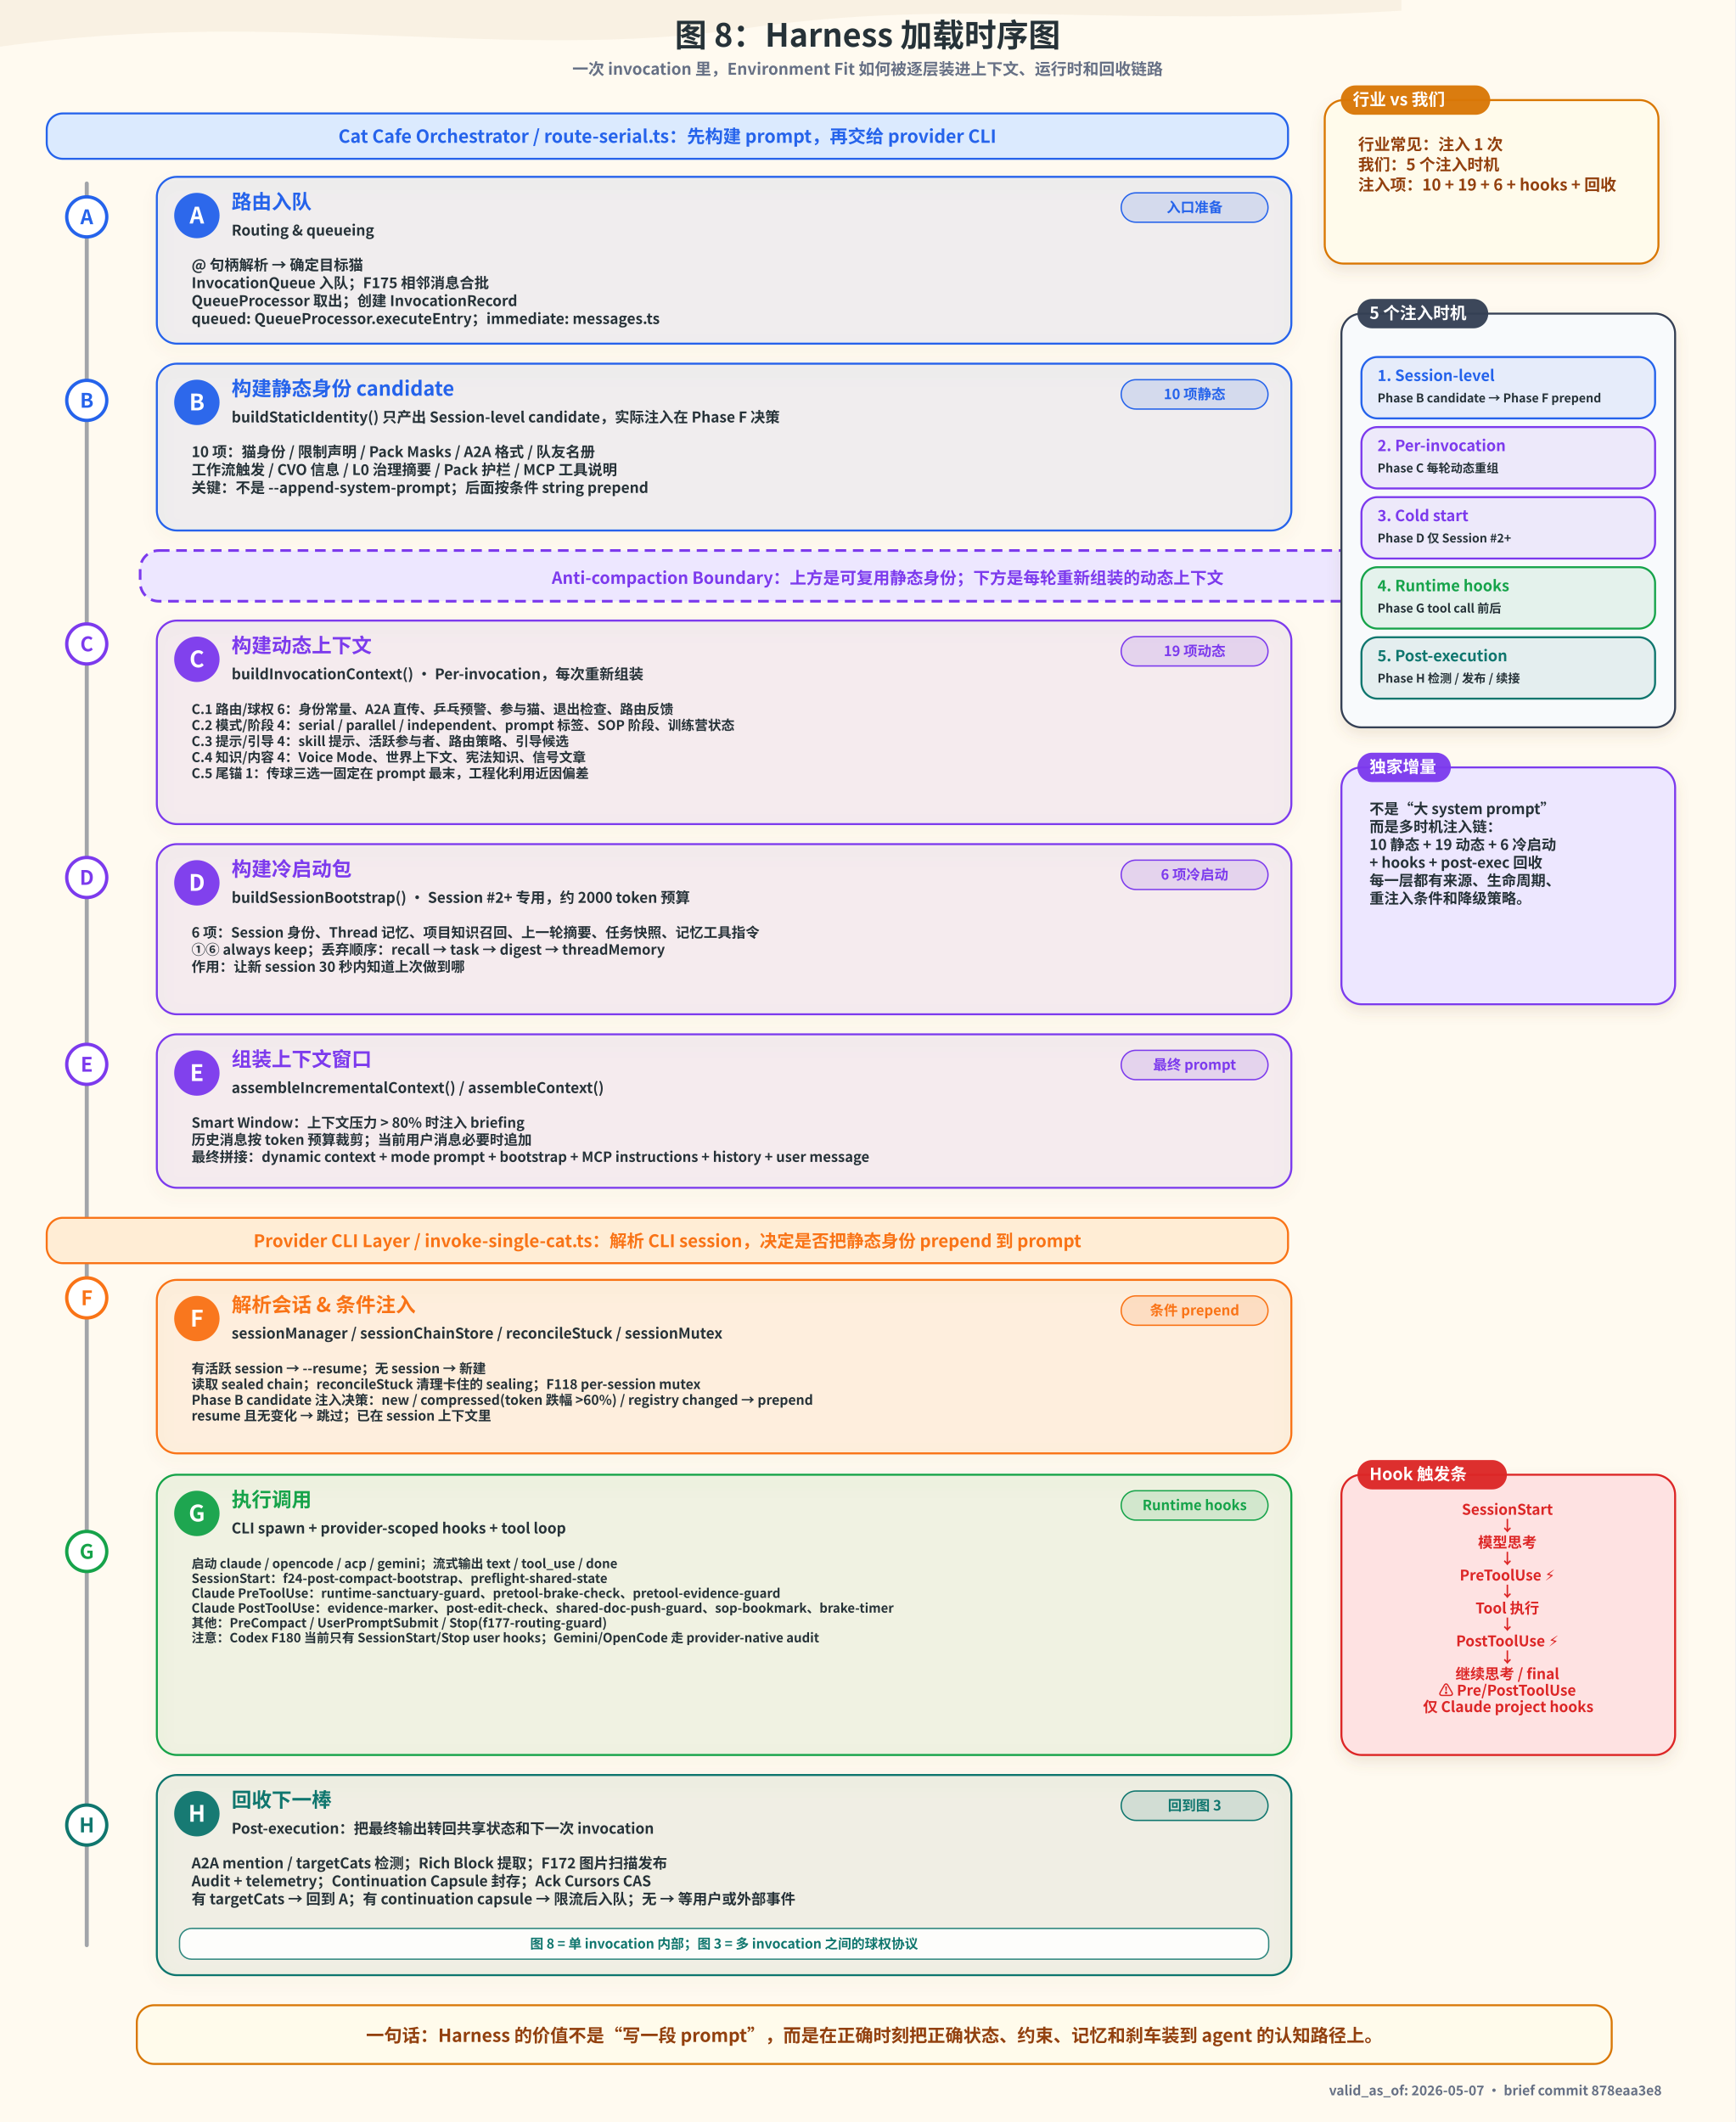
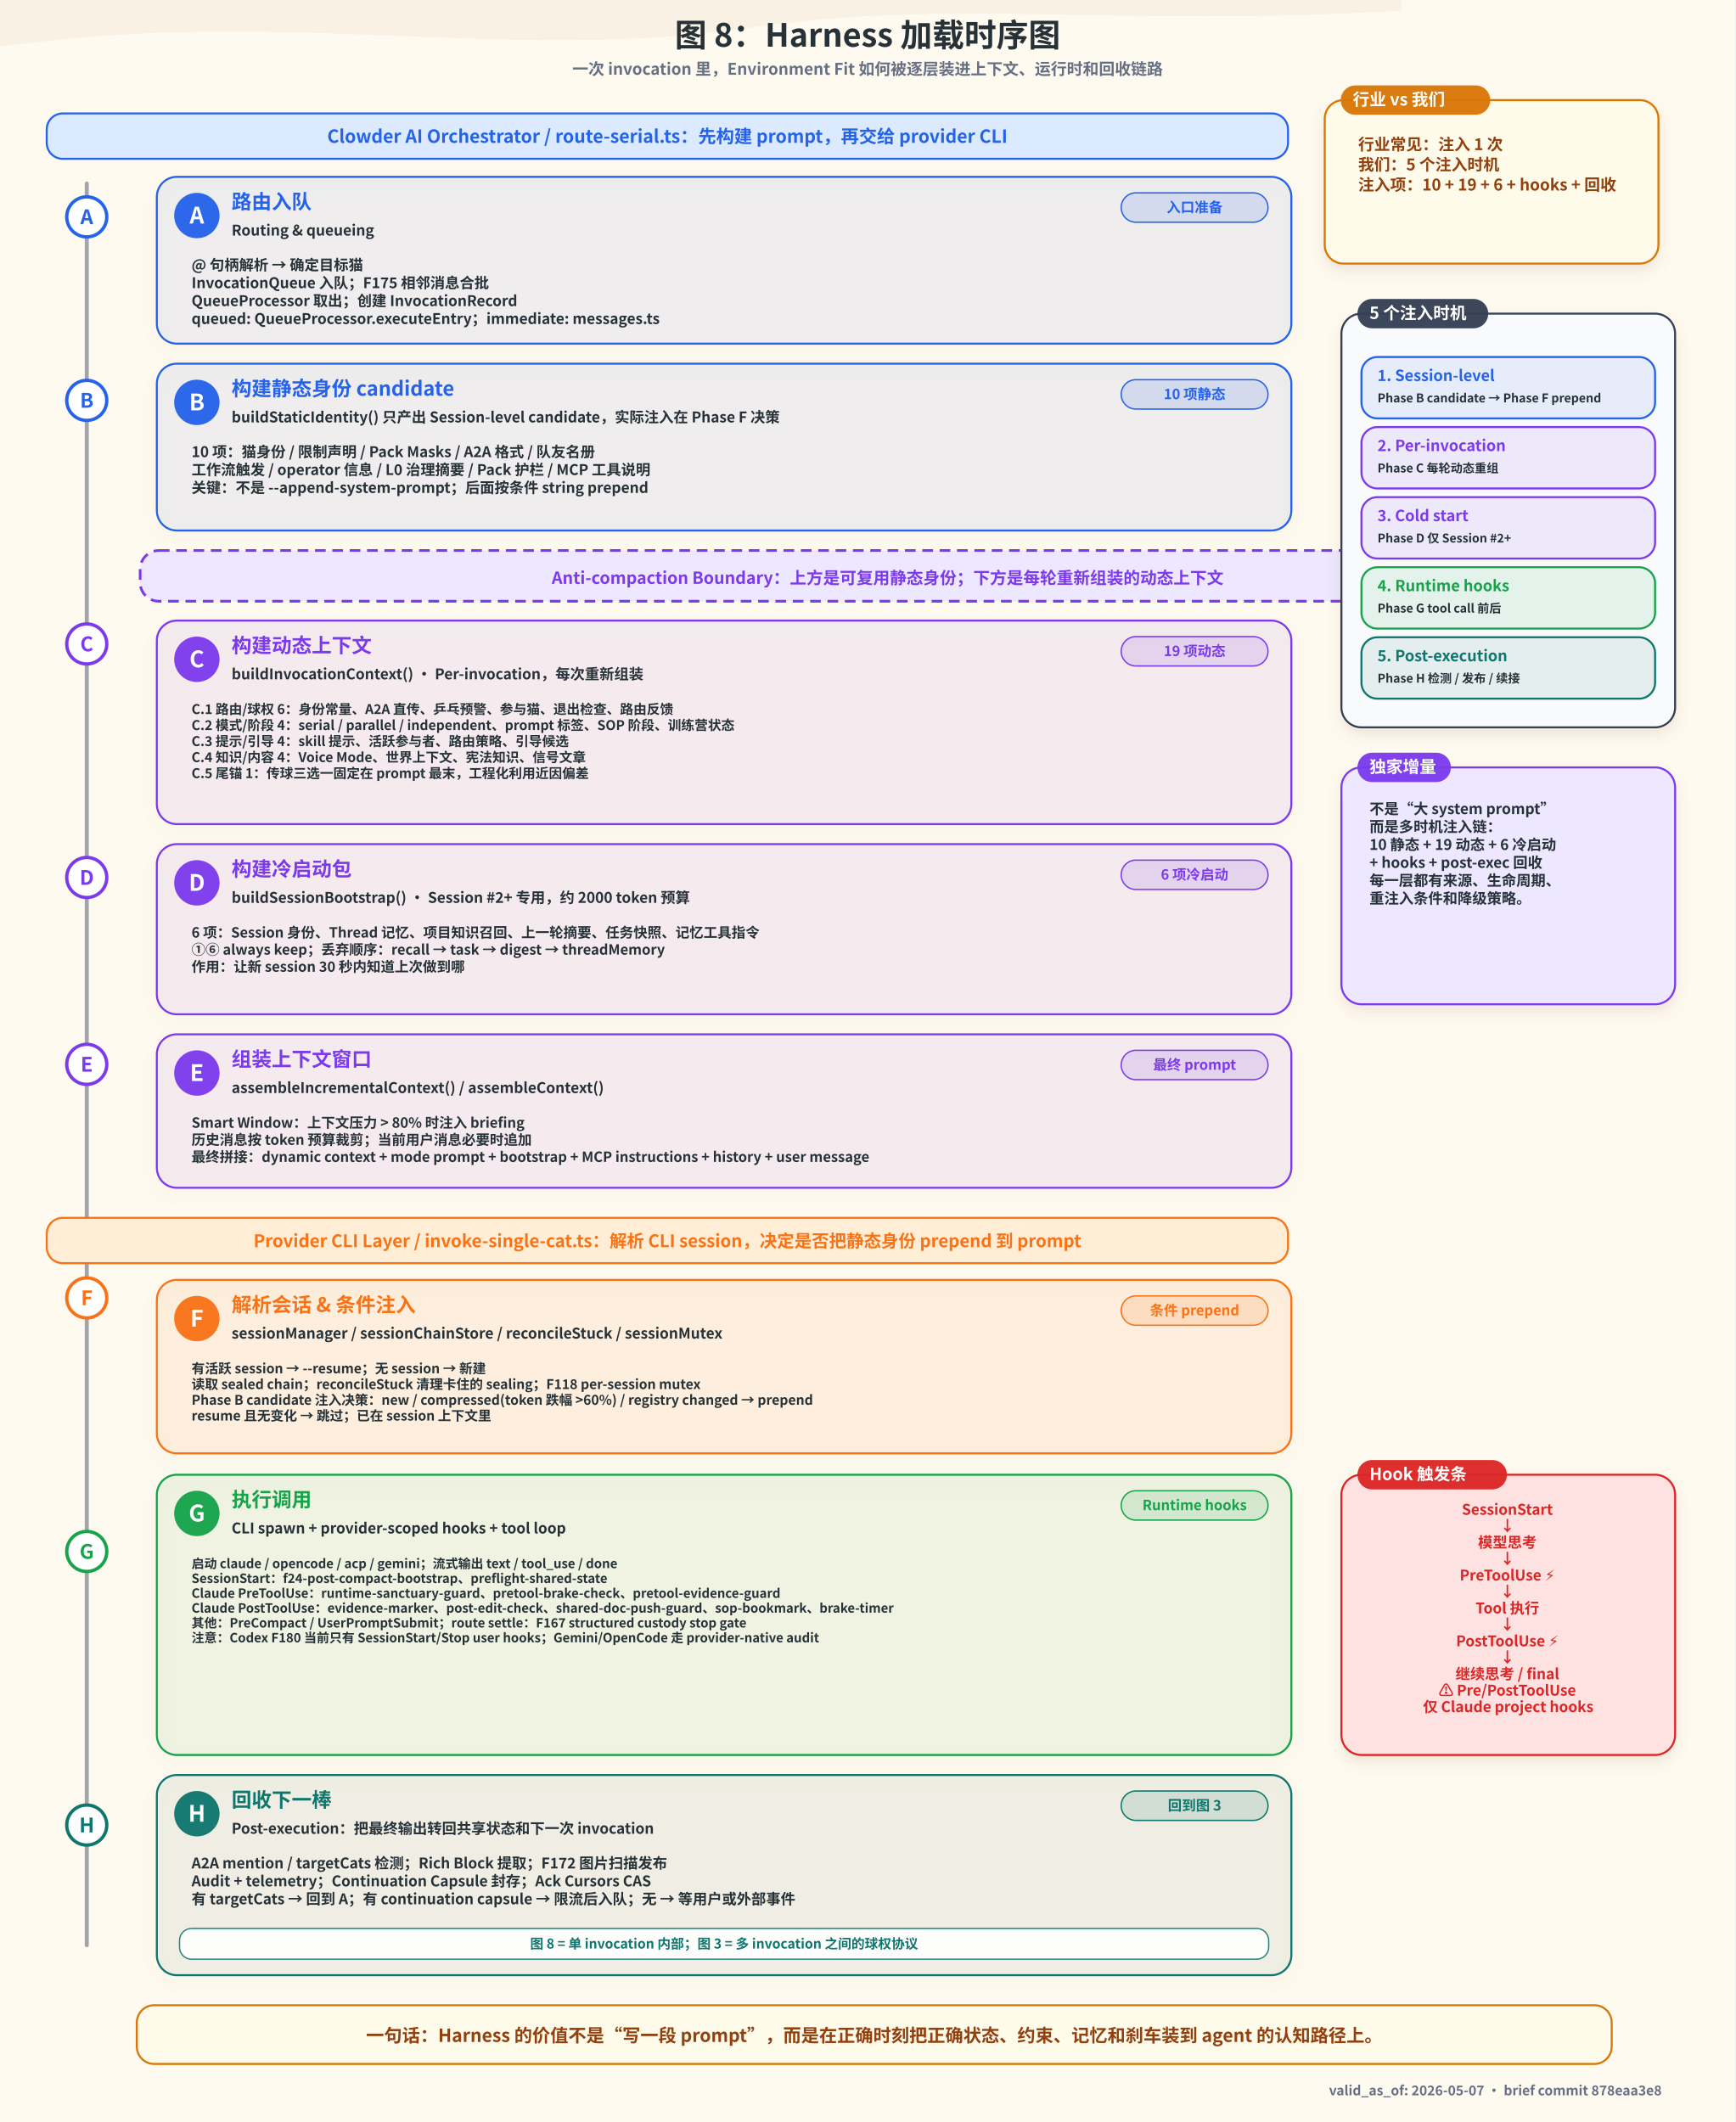
<svg xmlns="http://www.w3.org/2000/svg" width="2600" height="3180" viewBox="0 0 2600 3180">
  <defs>
    <filter id="shadow" x="-10%" y="-10%" width="120%" height="130%">
      <feDropShadow dx="0" dy="10" stdDeviation="10" flood-color="#8a6f45" flood-opacity="0.14" />
    </filter>
    <filter id="soft">
      <feTurbulence type="fractalNoise" baseFrequency="0.025" numOctaves="2" seed="12" result="noise" />
      <feColorMatrix in="noise" type="saturate" values="0" />
      <feBlend in="SourceGraphic" mode="multiply" />
    </filter>
    <marker id="arrow" viewBox="0 0 12 12" refX="10" refY="6" markerWidth="12" markerHeight="12" orient="auto-start-reverse">
      <path d="M 1 1 L 11 6 L 1 11 z" fill="#344054" />
    </marker>
    <marker id="arrowRed" viewBox="0 0 12 12" refX="10" refY="6" markerWidth="12" markerHeight="12" orient="auto-start-reverse">
      <path d="M 1 1 L 11 6 L 1 11 z" fill="#dc2626" />
    </marker>
    <style>
      text { font-family: "PingFang SC", "Hiragino Sans GB", "Noto Sans CJK SC", "Arial Unicode MS", sans-serif; letter-spacing: 0; }
      .title { font-weight: 800; fill: #263238; }
      .subtitle { fill: #667085; }
      .label { font-weight: 700; fill: #263238; }
      .small { fill: #667085; }
      .mono { font-family: "SFMono-Regular", "Menlo", "Consolas", monospace; }
    </style>
  </defs>
  <rect width="100%" height="100%" fill="#fffaf0" />
  <path d="M0,70 C420,10 760,95 1120,42 C1440,-4 1660,42 2100,16 L2100,0 L0,0 Z" fill="#f8efe0" opacity="0.8" />
  <text x="1300" y="70" text-anchor="middle" opacity="1" class="title">
    <tspan x="1300" dy="0" fill="#263238" font-weight="850" font-size="48">图 8：Harness 加载时序图</tspan>
  </text>
  <text x="1300" y="112" text-anchor="middle" opacity="1" class="">
    <tspan x="1300" dy="0" fill="#667085" font-weight="600" font-size="24">一次 invocation 里，Environment Fit 如何被逐层装进上下文、运行时和回收链路</tspan>
  </text>
  <rect x="1985" y="150" width="500" height="245" rx="28" fill="#fffbeb" stroke="#d97706" stroke-width="3" stroke-dasharray="" opacity="1" filter="url(#shadow)" />
  <rect x="2009" y="128" width="224" height="44" rx="22" fill="#d97706" opacity="0.96" />
  <text x="2027" y="158" font-size="25" font-weight="800" fill="white">行业 vs 我们</text>
  <text x="2035" y="225" text-anchor="start" opacity="1" class="">
    <tspan x="2035" dy="0" fill="#92400e" font-weight="850" font-size="24">行业常见：注入 1 次</tspan>
    <tspan x="2035" dy="30.24" fill="#92400e" font-weight="850" font-size="24">我们：5 个注入时机</tspan>
    <tspan x="2035" dy="30.24" fill="#92400e" font-weight="850" font-size="24">注入项：10 + 19 + 6 + hooks + 回收</tspan>
  </text>
  <rect x="70" y="170" width="1860" height="68" rx="24" fill="#dbeafe" stroke="#2563eb" stroke-width="3" stroke-dasharray="" opacity="1" filter="" />
  <text x="1000" y="214" text-anchor="middle" opacity="1" class="">
-     <tspan x="1000" dy="0" fill="#2563eb" font-weight="900" font-size="27">Cat Cafe Orchestrator / route-serial.ts：先构建 prompt，再交给 provider CLI</tspan>
+     <tspan x="1000" dy="0" fill="#2563eb" font-weight="900" font-size="27">Clowder AI Orchestrator / route-serial.ts：先构建 prompt，再交给 provider CLI</tspan>
  </text>
  <line x1="130" y1="275" x2="130" y2="2915" stroke="#344054" stroke-width="6" stroke-linecap="round" opacity="0.46" />
  <circle cx="130" cy="325" r="30" fill="white" stroke="#2563eb" stroke-width="5" />
  <text x="130" y="336" text-anchor="middle" font-size="30" font-weight="900" fill="#2563eb">A</text>
  <circle cx="130" cy="600" r="30" fill="white" stroke="#2563eb" stroke-width="5" />
  <text x="130" y="611" text-anchor="middle" font-size="30" font-weight="900" fill="#2563eb">B</text>
  <circle cx="130" cy="965" r="30" fill="white" stroke="#7c3aed" stroke-width="5" />
  <text x="130" y="976" text-anchor="middle" font-size="30" font-weight="900" fill="#7c3aed">C</text>
  <circle cx="130" cy="1315" r="30" fill="white" stroke="#7c3aed" stroke-width="5" />
  <text x="130" y="1326" text-anchor="middle" font-size="30" font-weight="900" fill="#7c3aed">D</text>
  <circle cx="130" cy="1595" r="30" fill="white" stroke="#7c3aed" stroke-width="5" />
  <text x="130" y="1606" text-anchor="middle" font-size="30" font-weight="900" fill="#7c3aed">E</text>
  <circle cx="130" cy="1945" r="30" fill="white" stroke="#f97316" stroke-width="5" />
  <text x="130" y="1956" text-anchor="middle" font-size="30" font-weight="900" fill="#f97316">F</text>
  <circle cx="130" cy="2325" r="30" fill="white" stroke="#16a34a" stroke-width="5" />
  <text x="130" y="2336" text-anchor="middle" font-size="30" font-weight="900" fill="#16a34a">G</text>
  <circle cx="130" cy="2735" r="30" fill="white" stroke="#0f766e" stroke-width="5" />
  <text x="130" y="2746" text-anchor="middle" font-size="30" font-weight="900" fill="#0f766e">H</text>
  <rect x="235" y="265" width="1700" height="250" rx="30" fill="#2563eb12" stroke="#2563eb" stroke-width="3" stroke-dasharray="" opacity="1" filter="url(#shadow)" />
  <circle cx="295" cy="323" r="34" fill="#2563eb" opacity="0.96" />
  <text x="295" y="335" text-anchor="middle" font-size="34" font-weight="900" fill="white">A</text>
  <text x="347" y="313" text-anchor="start" opacity="1" class="">
    <tspan x="347" dy="0" fill="#2563eb" font-weight="900" font-size="30">路由入队</tspan>
  </text>
  <text x="347" y="353" text-anchor="start" opacity="1" class="">
    <tspan x="347" dy="0" fill="#263238" font-weight="780" font-size="22">Routing &amp; queueing</tspan>
  </text>
  <rect x="1680" y="289" width="220" height="44" rx="22" fill="#2563eb22" stroke="#2563eb" stroke-width="2" />
  <text x="1790" y="318.14" text-anchor="middle" font-size="21" font-weight="700" fill="#2563eb">入口准备</text>
  <text x="287" y="405" text-anchor="start" opacity="1" class="">
    <tspan x="287" dy="0" fill="#263238" font-weight="730" font-size="22">@ 句柄解析 → 确定目标猫</tspan>
    <tspan x="287" dy="26.84" fill="#263238" font-weight="730" font-size="22">InvocationQueue 入队；F175 相邻消息合批</tspan>
    <tspan x="287" dy="26.84" fill="#263238" font-weight="730" font-size="22">QueueProcessor 取出；创建 InvocationRecord</tspan>
    <tspan x="287" dy="26.84" fill="#263238" font-weight="730" font-size="22">queued: QueueProcessor.executeEntry；immediate: messages.ts</tspan>
  </text>
  <rect x="235" y="545" width="1700" height="250" rx="30" fill="#2563eb12" stroke="#2563eb" stroke-width="3" stroke-dasharray="" opacity="1" filter="url(#shadow)" />
  <circle cx="295" cy="603" r="34" fill="#2563eb" opacity="0.96" />
  <text x="295" y="615" text-anchor="middle" font-size="34" font-weight="900" fill="white">B</text>
  <text x="347" y="593" text-anchor="start" opacity="1" class="">
    <tspan x="347" dy="0" fill="#2563eb" font-weight="900" font-size="30">构建静态身份 candidate</tspan>
  </text>
  <text x="347" y="633" text-anchor="start" opacity="1" class="">
    <tspan x="347" dy="0" fill="#263238" font-weight="780" font-size="22">buildStaticIdentity() 只产出 Session-level candidate，实际注入在 Phase F 决策</tspan>
  </text>
  <rect x="1680" y="569" width="220" height="44" rx="22" fill="#2563eb22" stroke="#2563eb" stroke-width="2" />
  <text x="1790" y="598.14" text-anchor="middle" font-size="21" font-weight="700" fill="#2563eb">10 项静态</text>
  <text x="287" y="685" text-anchor="start" opacity="1" class="">
    <tspan x="287" dy="0" fill="#263238" font-weight="730" font-size="22">10 项：猫身份 / 限制声明 / Pack Masks / A2A 格式 / 队友名册</tspan>
-     <tspan x="287" dy="26.84" fill="#263238" font-weight="730" font-size="22">工作流触发 / CVO 信息 / L0 治理摘要 / Pack 护栏 / MCP 工具说明</tspan>
+     <tspan x="287" dy="26.84" fill="#263238" font-weight="730" font-size="22">工作流触发 / operator 信息 / L0 治理摘要 / Pack 护栏 / MCP 工具说明</tspan>
    <tspan x="287" dy="26.84" fill="#263238" font-weight="730" font-size="22">关键：不是 --append-system-prompt；后面按条件 string prepend</tspan>
  </text>
  <rect x="210" y="825" width="2240" height="76" rx="28" fill="#ede7ff" stroke="#7c3aed" stroke-width="4" stroke-dasharray="16 10" />
  <text x="1330" y="875" text-anchor="middle" opacity="1" class="">
    <tspan x="1330" dy="0" fill="#7c3aed" font-weight="900" font-size="25">Anti-compaction Boundary：上方是可复用静态身份；下方是每轮重新组装的动态上下文</tspan>
  </text>
  <rect x="235" y="930" width="1700" height="305" rx="30" fill="#7c3aed12" stroke="#7c3aed" stroke-width="3" stroke-dasharray="" opacity="1" filter="url(#shadow)" />
  <circle cx="295" cy="988" r="34" fill="#7c3aed" opacity="0.96" />
  <text x="295" y="1000" text-anchor="middle" font-size="34" font-weight="900" fill="white">C</text>
  <text x="347" y="978" text-anchor="start" opacity="1" class="">
    <tspan x="347" dy="0" fill="#7c3aed" font-weight="900" font-size="30">构建动态上下文</tspan>
  </text>
  <text x="347" y="1018" text-anchor="start" opacity="1" class="">
    <tspan x="347" dy="0" fill="#263238" font-weight="780" font-size="22">buildInvocationContext() · Per-invocation，每次重新组装</tspan>
  </text>
  <rect x="1680" y="954" width="220" height="44" rx="22" fill="#7c3aed22" stroke="#7c3aed" stroke-width="2" />
  <text x="1790" y="983.14" text-anchor="middle" font-size="21" font-weight="700" fill="#7c3aed">19 项动态</text>
  <text x="287" y="1070" text-anchor="start" opacity="1" class="">
    <tspan x="287" dy="0" fill="#263238" font-weight="730" font-size="20">C.1 路由/球权 6：身份常量、A2A 直传、乒乓预警、参与猫、退出检查、路由反馈</tspan>
    <tspan x="287" dy="24" fill="#263238" font-weight="730" font-size="20">C.2 模式/阶段 4：serial / parallel / independent、prompt 标签、SOP 阶段、训练营状态</tspan>
    <tspan x="287" dy="24" fill="#263238" font-weight="730" font-size="20">C.3 提示/引导 4：skill 提示、活跃参与者、路由策略、引导候选</tspan>
    <tspan x="287" dy="24" fill="#263238" font-weight="730" font-size="20">C.4 知识/内容 4：Voice Mode、世界上下文、宪法知识、信号文章</tspan>
    <tspan x="287" dy="24" fill="#263238" font-weight="730" font-size="20">C.5 尾锚 1：传球三选一固定在 prompt 最末，工程化利用近因偏差</tspan>
  </text>
  <rect x="235" y="1265" width="1700" height="255" rx="30" fill="#7c3aed12" stroke="#7c3aed" stroke-width="3" stroke-dasharray="" opacity="1" filter="url(#shadow)" />
  <circle cx="295" cy="1323" r="34" fill="#7c3aed" opacity="0.96" />
  <text x="295" y="1335" text-anchor="middle" font-size="34" font-weight="900" fill="white">D</text>
  <text x="347" y="1313" text-anchor="start" opacity="1" class="">
    <tspan x="347" dy="0" fill="#7c3aed" font-weight="900" font-size="30">构建冷启动包</tspan>
  </text>
  <text x="347" y="1353" text-anchor="start" opacity="1" class="">
    <tspan x="347" dy="0" fill="#263238" font-weight="780" font-size="22">buildSessionBootstrap() · Session #2+ 专用，约 2000 token 预算</tspan>
  </text>
  <rect x="1680" y="1289" width="220" height="44" rx="22" fill="#7c3aed22" stroke="#7c3aed" stroke-width="2" />
  <text x="1790" y="1318.14" text-anchor="middle" font-size="21" font-weight="700" fill="#7c3aed">6 项冷启动</text>
  <text x="287" y="1405" text-anchor="start" opacity="1" class="">
    <tspan x="287" dy="0" fill="#263238" font-weight="730" font-size="21">6 项：Session 身份、Thread 记忆、项目知识召回、上一轮摘要、任务快照、记忆工具指令</tspan>
    <tspan x="287" dy="25.62" fill="#263238" font-weight="730" font-size="21">①⑥ always keep；丢弃顺序：recall → task → digest → threadMemory</tspan>
    <tspan x="287" dy="25.62" fill="#263238" font-weight="730" font-size="21">作用：让新 session 30 秒内知道上次做到哪</tspan>
  </text>
  <rect x="235" y="1550" width="1700" height="230" rx="30" fill="#7c3aed12" stroke="#7c3aed" stroke-width="3" stroke-dasharray="" opacity="1" filter="url(#shadow)" />
  <circle cx="295" cy="1608" r="34" fill="#7c3aed" opacity="0.96" />
  <text x="295" y="1620" text-anchor="middle" font-size="34" font-weight="900" fill="white">E</text>
  <text x="347" y="1598" text-anchor="start" opacity="1" class="">
    <tspan x="347" dy="0" fill="#7c3aed" font-weight="900" font-size="30">组装上下文窗口</tspan>
  </text>
  <text x="347" y="1638" text-anchor="start" opacity="1" class="">
    <tspan x="347" dy="0" fill="#263238" font-weight="780" font-size="22">assembleIncrementalContext() / assembleContext()</tspan>
  </text>
  <rect x="1680" y="1574" width="220" height="44" rx="22" fill="#7c3aed22" stroke="#7c3aed" stroke-width="2" />
  <text x="1790" y="1603.14" text-anchor="middle" font-size="21" font-weight="700" fill="#7c3aed">最终 prompt</text>
  <text x="287" y="1690" text-anchor="start" opacity="1" class="">
    <tspan x="287" dy="0" fill="#263238" font-weight="730" font-size="21">Smart Window：上下文压力 &gt; 80% 时注入 briefing</tspan>
    <tspan x="287" dy="25.62" fill="#263238" font-weight="730" font-size="21">历史消息按 token 预算裁剪；当前用户消息必要时追加</tspan>
    <tspan x="287" dy="25.62" fill="#263238" font-weight="730" font-size="21">最终拼接：dynamic context + mode prompt + bootstrap + MCP instructions + history + user message</tspan>
  </text>
  <rect x="70" y="1825" width="1860" height="68" rx="24" fill="#ffedd5" stroke="#f97316" stroke-width="3" stroke-dasharray="" opacity="1" filter="" />
  <text x="1000" y="1869" text-anchor="middle" opacity="1" class="">
    <tspan x="1000" dy="0" fill="#f97316" font-weight="900" font-size="26">Provider CLI Layer / invoke-single-cat.ts：解析 CLI session，决定是否把静态身份 prepend 到 prompt</tspan>
  </text>
  <rect x="235" y="1918" width="1700" height="260" rx="30" fill="#f9731612" stroke="#f97316" stroke-width="3" stroke-dasharray="" opacity="1" filter="url(#shadow)" />
  <circle cx="295" cy="1976" r="34" fill="#f97316" opacity="0.96" />
  <text x="295" y="1988" text-anchor="middle" font-size="34" font-weight="900" fill="white">F</text>
  <text x="347" y="1966" text-anchor="start" opacity="1" class="">
    <tspan x="347" dy="0" fill="#f97316" font-weight="900" font-size="30">解析会话 &amp; 条件注入</tspan>
  </text>
  <text x="347" y="2006" text-anchor="start" opacity="1" class="">
    <tspan x="347" dy="0" fill="#263238" font-weight="780" font-size="22">sessionManager / sessionChainStore / reconcileStuck / sessionMutex</tspan>
  </text>
  <rect x="1680" y="1942" width="220" height="44" rx="22" fill="#f9731622" stroke="#f97316" stroke-width="2" />
  <text x="1790" y="1971.14" text-anchor="middle" font-size="21" font-weight="700" fill="#f97316">条件 prepend</text>
  <text x="287" y="2058" text-anchor="start" opacity="1" class="">
    <tspan x="287" dy="0" fill="#263238" font-weight="730" font-size="20">有活跃 session → --resume；无 session → 新建</tspan>
    <tspan x="287" dy="23.6" fill="#263238" font-weight="730" font-size="20">读取 sealed chain；reconcileStuck 清理卡住的 sealing；F118 per-session mutex</tspan>
    <tspan x="287" dy="23.6" fill="#263238" font-weight="730" font-size="20">Phase B candidate 注入决策：new / compressed(token 跌幅 &gt;60%) / registry changed → prepend</tspan>
    <tspan x="287" dy="23.6" fill="#263238" font-weight="730" font-size="20">resume 且无变化 → 跳过；已在 session 上下文里</tspan>
  </text>
  <rect x="235" y="2210" width="1700" height="420" rx="30" fill="#16a34a12" stroke="#16a34a" stroke-width="3" stroke-dasharray="" opacity="1" filter="url(#shadow)" />
  <circle cx="295" cy="2268" r="34" fill="#16a34a" opacity="0.96" />
  <text x="295" y="2280" text-anchor="middle" font-size="34" font-weight="900" fill="white">G</text>
  <text x="347" y="2258" text-anchor="start" opacity="1" class="">
    <tspan x="347" dy="0" fill="#16a34a" font-weight="900" font-size="30">执行调用</tspan>
  </text>
  <text x="347" y="2298" text-anchor="start" opacity="1" class="">
    <tspan x="347" dy="0" fill="#263238" font-weight="780" font-size="22">CLI spawn + provider-scoped hooks + tool loop</tspan>
  </text>
  <rect x="1680" y="2234" width="220" height="44" rx="22" fill="#16a34a22" stroke="#16a34a" stroke-width="2" />
  <text x="1790" y="2263.14" text-anchor="middle" font-size="21" font-weight="700" fill="#16a34a">Runtime hooks</text>
  <text x="287" y="2350" text-anchor="start" opacity="1" class="">
    <tspan x="287" dy="0" fill="#263238" font-weight="730" font-size="19">启动 claude / opencode / acp / gemini；流式输出 text / tool_use / done</tspan>
    <tspan x="287" dy="22.23" fill="#263238" font-weight="730" font-size="19">SessionStart：f24-post-compact-bootstrap、preflight-shared-state</tspan>
    <tspan x="287" dy="22.23" fill="#263238" font-weight="730" font-size="19">Claude PreToolUse：runtime-sanctuary-guard、pretool-brake-check、pretool-evidence-guard</tspan>
    <tspan x="287" dy="22.23" fill="#263238" font-weight="730" font-size="19">Claude PostToolUse：evidence-marker、post-edit-check、shared-doc-push-guard、sop-bookmark、brake-timer</tspan>
-     <tspan x="287" dy="22.23" fill="#263238" font-weight="730" font-size="19">其他：PreCompact / UserPromptSubmit / Stop(f177-routing-guard)</tspan>
+     <tspan x="287" dy="22.23" fill="#263238" font-weight="730" font-size="19">其他：PreCompact / UserPromptSubmit；route settle：F167 structured custody stop gate</tspan>
    <tspan x="287" dy="22.23" fill="#263238" font-weight="730" font-size="19">注意：Codex F180 当前只有 SessionStart/Stop user hooks；Gemini/OpenCode 走 provider-native audit</tspan>
  </text>
  <rect x="235" y="2660" width="1700" height="300" rx="30" fill="#0f766e12" stroke="#0f766e" stroke-width="3" stroke-dasharray="" opacity="1" filter="url(#shadow)" />
  <circle cx="295" cy="2718" r="34" fill="#0f766e" opacity="0.96" />
  <text x="295" y="2730" text-anchor="middle" font-size="34" font-weight="900" fill="white">H</text>
  <text x="347" y="2708" text-anchor="start" opacity="1" class="">
    <tspan x="347" dy="0" fill="#0f766e" font-weight="900" font-size="30">回收下一棒</tspan>
  </text>
  <text x="347" y="2748" text-anchor="start" opacity="1" class="">
    <tspan x="347" dy="0" fill="#263238" font-weight="780" font-size="22">Post-execution：把最终输出转回共享状态和下一次 invocation</tspan>
  </text>
  <rect x="1680" y="2684" width="220" height="44" rx="22" fill="#0f766e22" stroke="#0f766e" stroke-width="2" />
  <text x="1790" y="2713.14" text-anchor="middle" font-size="21" font-weight="700" fill="#0f766e">回到图 3</text>
  <text x="287" y="2800" text-anchor="start" opacity="1" class="">
    <tspan x="287" dy="0" fill="#263238" font-weight="730" font-size="22">A2A mention / targetCats 检测；Rich Block 提取；F172 图片扫描发布</tspan>
    <tspan x="287" dy="26.84" fill="#263238" font-weight="730" font-size="22">Audit + telemetry；Continuation Capsule 封存；Ack Cursors CAS</tspan>
    <tspan x="287" dy="26.84" fill="#263238" font-weight="730" font-size="22">有 targetCats → 回到 A；有 continuation capsule → 限流后入队；无 → 等用户或外部事件</tspan>
  </text>
  <rect x="269" y="2890" width="1632" height="46" rx="18" fill="white" stroke="#0f766e" stroke-width="2" opacity="0.86" />
  <text x="1085" y="2920" text-anchor="middle" opacity="1" class="">
    <tspan x="1085" dy="0" fill="#0f766e" font-weight="820" font-size="20">图 8 = 单 invocation 内部；图 3 = 多 invocation 之间的球权协议</tspan>
  </text>
  <rect x="2010" y="470" width="500" height="620" rx="30" fill="#f8fafc" stroke="#344054" stroke-width="3" stroke-dasharray="" opacity="1" filter="url(#shadow)" />
  <rect x="2034" y="448" width="196" height="44" rx="22" fill="#344054" opacity="0.96" />
  <text x="2052" y="478" font-size="25" font-weight="800" fill="white">5 个注入时机</text>
  <rect x="2040" y="535" width="440" height="92" rx="24" fill="#2563eb16" stroke="#2563eb" stroke-width="3" />
  <text x="2064" y="571" text-anchor="start" opacity="1" class="">
    <tspan x="2064" dy="0" fill="#2563eb" font-weight="900" font-size="23">1. Session-level</tspan>
  </text>
  <text x="2064" y="603" text-anchor="start" opacity="1" class="">
    <tspan x="2064" dy="0" fill="#263238" font-weight="760" font-size="18">Phase B candidate → Phase F prepend</tspan>
  </text>
  <rect x="2040" y="640" width="440" height="92" rx="24" fill="#7c3aed16" stroke="#7c3aed" stroke-width="3" />
  <text x="2064" y="676" text-anchor="start" opacity="1" class="">
    <tspan x="2064" dy="0" fill="#7c3aed" font-weight="900" font-size="23">2. Per-invocation</tspan>
  </text>
  <text x="2064" y="708" text-anchor="start" opacity="1" class="">
    <tspan x="2064" dy="0" fill="#263238" font-weight="760" font-size="18">Phase C 每轮动态重组</tspan>
  </text>
  <rect x="2040" y="745" width="440" height="92" rx="24" fill="#7c3aed16" stroke="#7c3aed" stroke-width="3" />
  <text x="2064" y="781" text-anchor="start" opacity="1" class="">
    <tspan x="2064" dy="0" fill="#7c3aed" font-weight="900" font-size="23">3. Cold start</tspan>
  </text>
  <text x="2064" y="813" text-anchor="start" opacity="1" class="">
    <tspan x="2064" dy="0" fill="#263238" font-weight="760" font-size="18">Phase D 仅 Session #2+</tspan>
  </text>
  <rect x="2040" y="850" width="440" height="92" rx="24" fill="#16a34a16" stroke="#16a34a" stroke-width="3" />
  <text x="2064" y="886" text-anchor="start" opacity="1" class="">
    <tspan x="2064" dy="0" fill="#16a34a" font-weight="900" font-size="23">4. Runtime hooks</tspan>
  </text>
  <text x="2064" y="918" text-anchor="start" opacity="1" class="">
    <tspan x="2064" dy="0" fill="#263238" font-weight="760" font-size="18">Phase G tool call 前后</tspan>
  </text>
  <rect x="2040" y="955" width="440" height="92" rx="24" fill="#0f766e16" stroke="#0f766e" stroke-width="3" />
  <text x="2064" y="991" text-anchor="start" opacity="1" class="">
    <tspan x="2064" dy="0" fill="#0f766e" font-weight="900" font-size="23">5. Post-execution</tspan>
  </text>
  <text x="2064" y="1023" text-anchor="start" opacity="1" class="">
    <tspan x="2064" dy="0" fill="#263238" font-weight="760" font-size="18">Phase H 检测 / 发布 / 续接</tspan>
  </text>
  <rect x="2010" y="1150" width="500" height="355" rx="30" fill="#ede7ff" stroke="#7c3aed" stroke-width="3" stroke-dasharray="" opacity="1" filter="url(#shadow)" />
  <rect x="2034" y="1128" width="140" height="44" rx="22" fill="#7c3aed" opacity="0.96" />
  <text x="2052" y="1158" font-size="25" font-weight="800" fill="white">独家增量</text>
  <text x="2052" y="1220" text-anchor="start" opacity="1" class="">
    <tspan x="2052" dy="0" fill="#263238" font-weight="800" font-size="22">不是“大 system prompt”</tspan>
    <tspan x="2052" dy="26.84" fill="#263238" font-weight="800" font-size="22">而是多时机注入链：</tspan>
    <tspan x="2052" dy="26.84" fill="#263238" font-weight="800" font-size="22" />
    <tspan x="2052" dy="26.84" fill="#263238" font-weight="800" font-size="22">10 静态 + 19 动态 + 6 冷启动</tspan>
    <tspan x="2052" dy="26.84" fill="#263238" font-weight="800" font-size="22">+ hooks + post-exec 回收</tspan>
    <tspan x="2052" dy="26.84" fill="#263238" font-weight="800" font-size="22" />
    <tspan x="2052" dy="26.84" fill="#263238" font-weight="800" font-size="22">每一层都有来源、生命周期、</tspan>
    <tspan x="2052" dy="26.84" fill="#263238" font-weight="800" font-size="22">重注入条件和降级策略。</tspan>
  </text>
  <rect x="2010" y="2210" width="500" height="420" rx="30" fill="#fee2e2" stroke="#dc2626" stroke-width="3" stroke-dasharray="" opacity="1" filter="url(#shadow)" />
  <rect x="2034" y="2188" width="224" height="44" rx="22" fill="#dc2626" opacity="0.96" />
  <text x="2052" y="2218" font-size="25" font-weight="800" fill="white">Hook 触发条</text>
  <text x="2260" y="2270" text-anchor="middle" opacity="1" class="">
    <tspan x="2260" dy="0" fill="#dc2626" font-weight="860" font-size="22">SessionStart</tspan>
    <tspan x="2260" dy="24.64" fill="#dc2626" font-weight="860" font-size="22">  ↓</tspan>
    <tspan x="2260" dy="24.64" fill="#dc2626" font-weight="860" font-size="22">模型思考</tspan>
    <tspan x="2260" dy="24.64" fill="#dc2626" font-weight="860" font-size="22">  ↓</tspan>
    <tspan x="2260" dy="24.64" fill="#dc2626" font-weight="860" font-size="22">PreToolUse ⚡</tspan>
    <tspan x="2260" dy="24.64" fill="#dc2626" font-weight="860" font-size="22">  ↓</tspan>
    <tspan x="2260" dy="24.64" fill="#dc2626" font-weight="860" font-size="22">Tool 执行</tspan>
    <tspan x="2260" dy="24.64" fill="#dc2626" font-weight="860" font-size="22">  ↓</tspan>
    <tspan x="2260" dy="24.64" fill="#dc2626" font-weight="860" font-size="22">PostToolUse ⚡</tspan>
    <tspan x="2260" dy="24.64" fill="#dc2626" font-weight="860" font-size="22">  ↓</tspan>
    <tspan x="2260" dy="24.64" fill="#dc2626" font-weight="860" font-size="22">继续思考 / final</tspan>
    <tspan x="2260" dy="24.64" fill="#dc2626" font-weight="860" font-size="22" />
    <tspan x="2260" dy="24.64" fill="#dc2626" font-weight="860" font-size="22">⚠ Pre/PostToolUse</tspan>
    <tspan x="2260" dy="24.64" fill="#dc2626" font-weight="860" font-size="22">仅 Claude project hooks</tspan>
  </text>
  <rect x="205" y="3005" width="2210" height="88" rx="26" fill="#fffbeb" stroke="#d97706" stroke-width="3" stroke-dasharray="" opacity="1" filter="" />
  <text x="1310" y="3060" text-anchor="middle" opacity="1" class="">
    <tspan x="1310" dy="0" fill="#92400e" font-weight="900" font-size="27">一句话：Harness 的价值不是“写一段 prompt”，而是在正确时刻把正确状态、约束、记忆和刹车装到 agent 的认知路径上。</tspan>
  </text>
  <text x="2490" y="3140" text-anchor="end" opacity="1" class="">
    <tspan x="2490" dy="0" fill="#667085" font-weight="700" font-size="20">valid_as_of: 2026-05-07 · brief commit 878eaa3e8</tspan>
  </text>
</svg>
